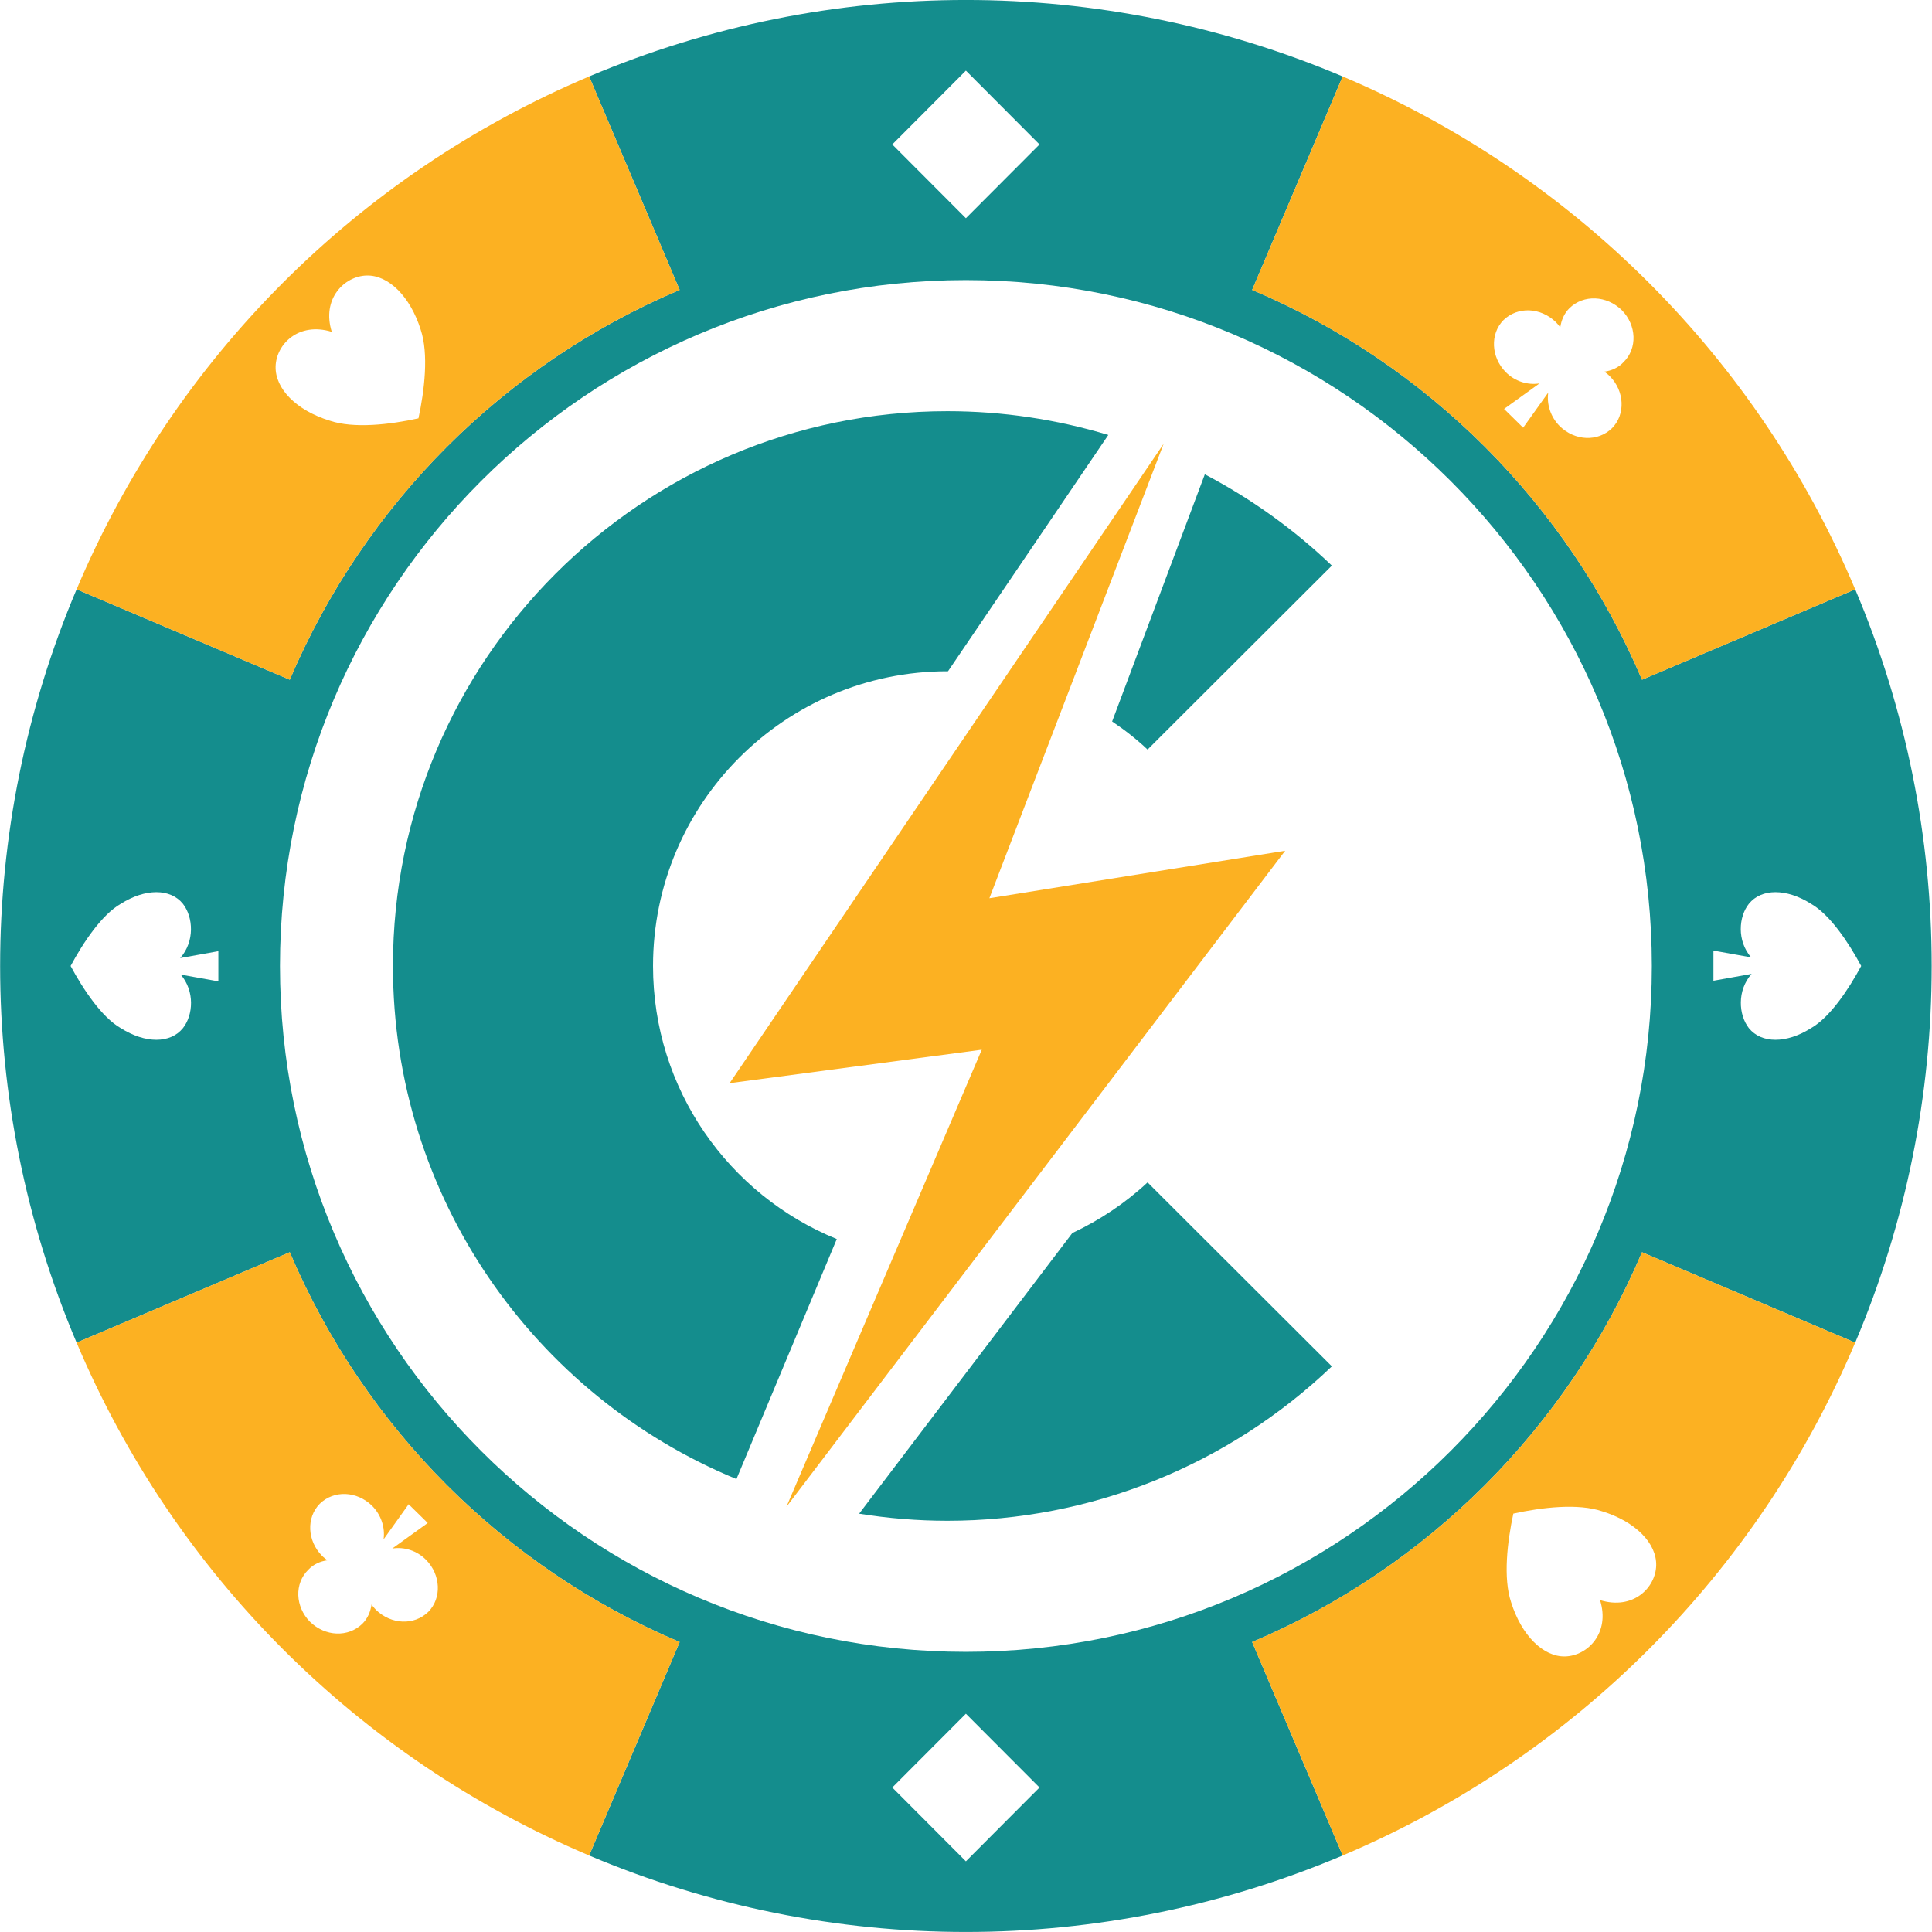
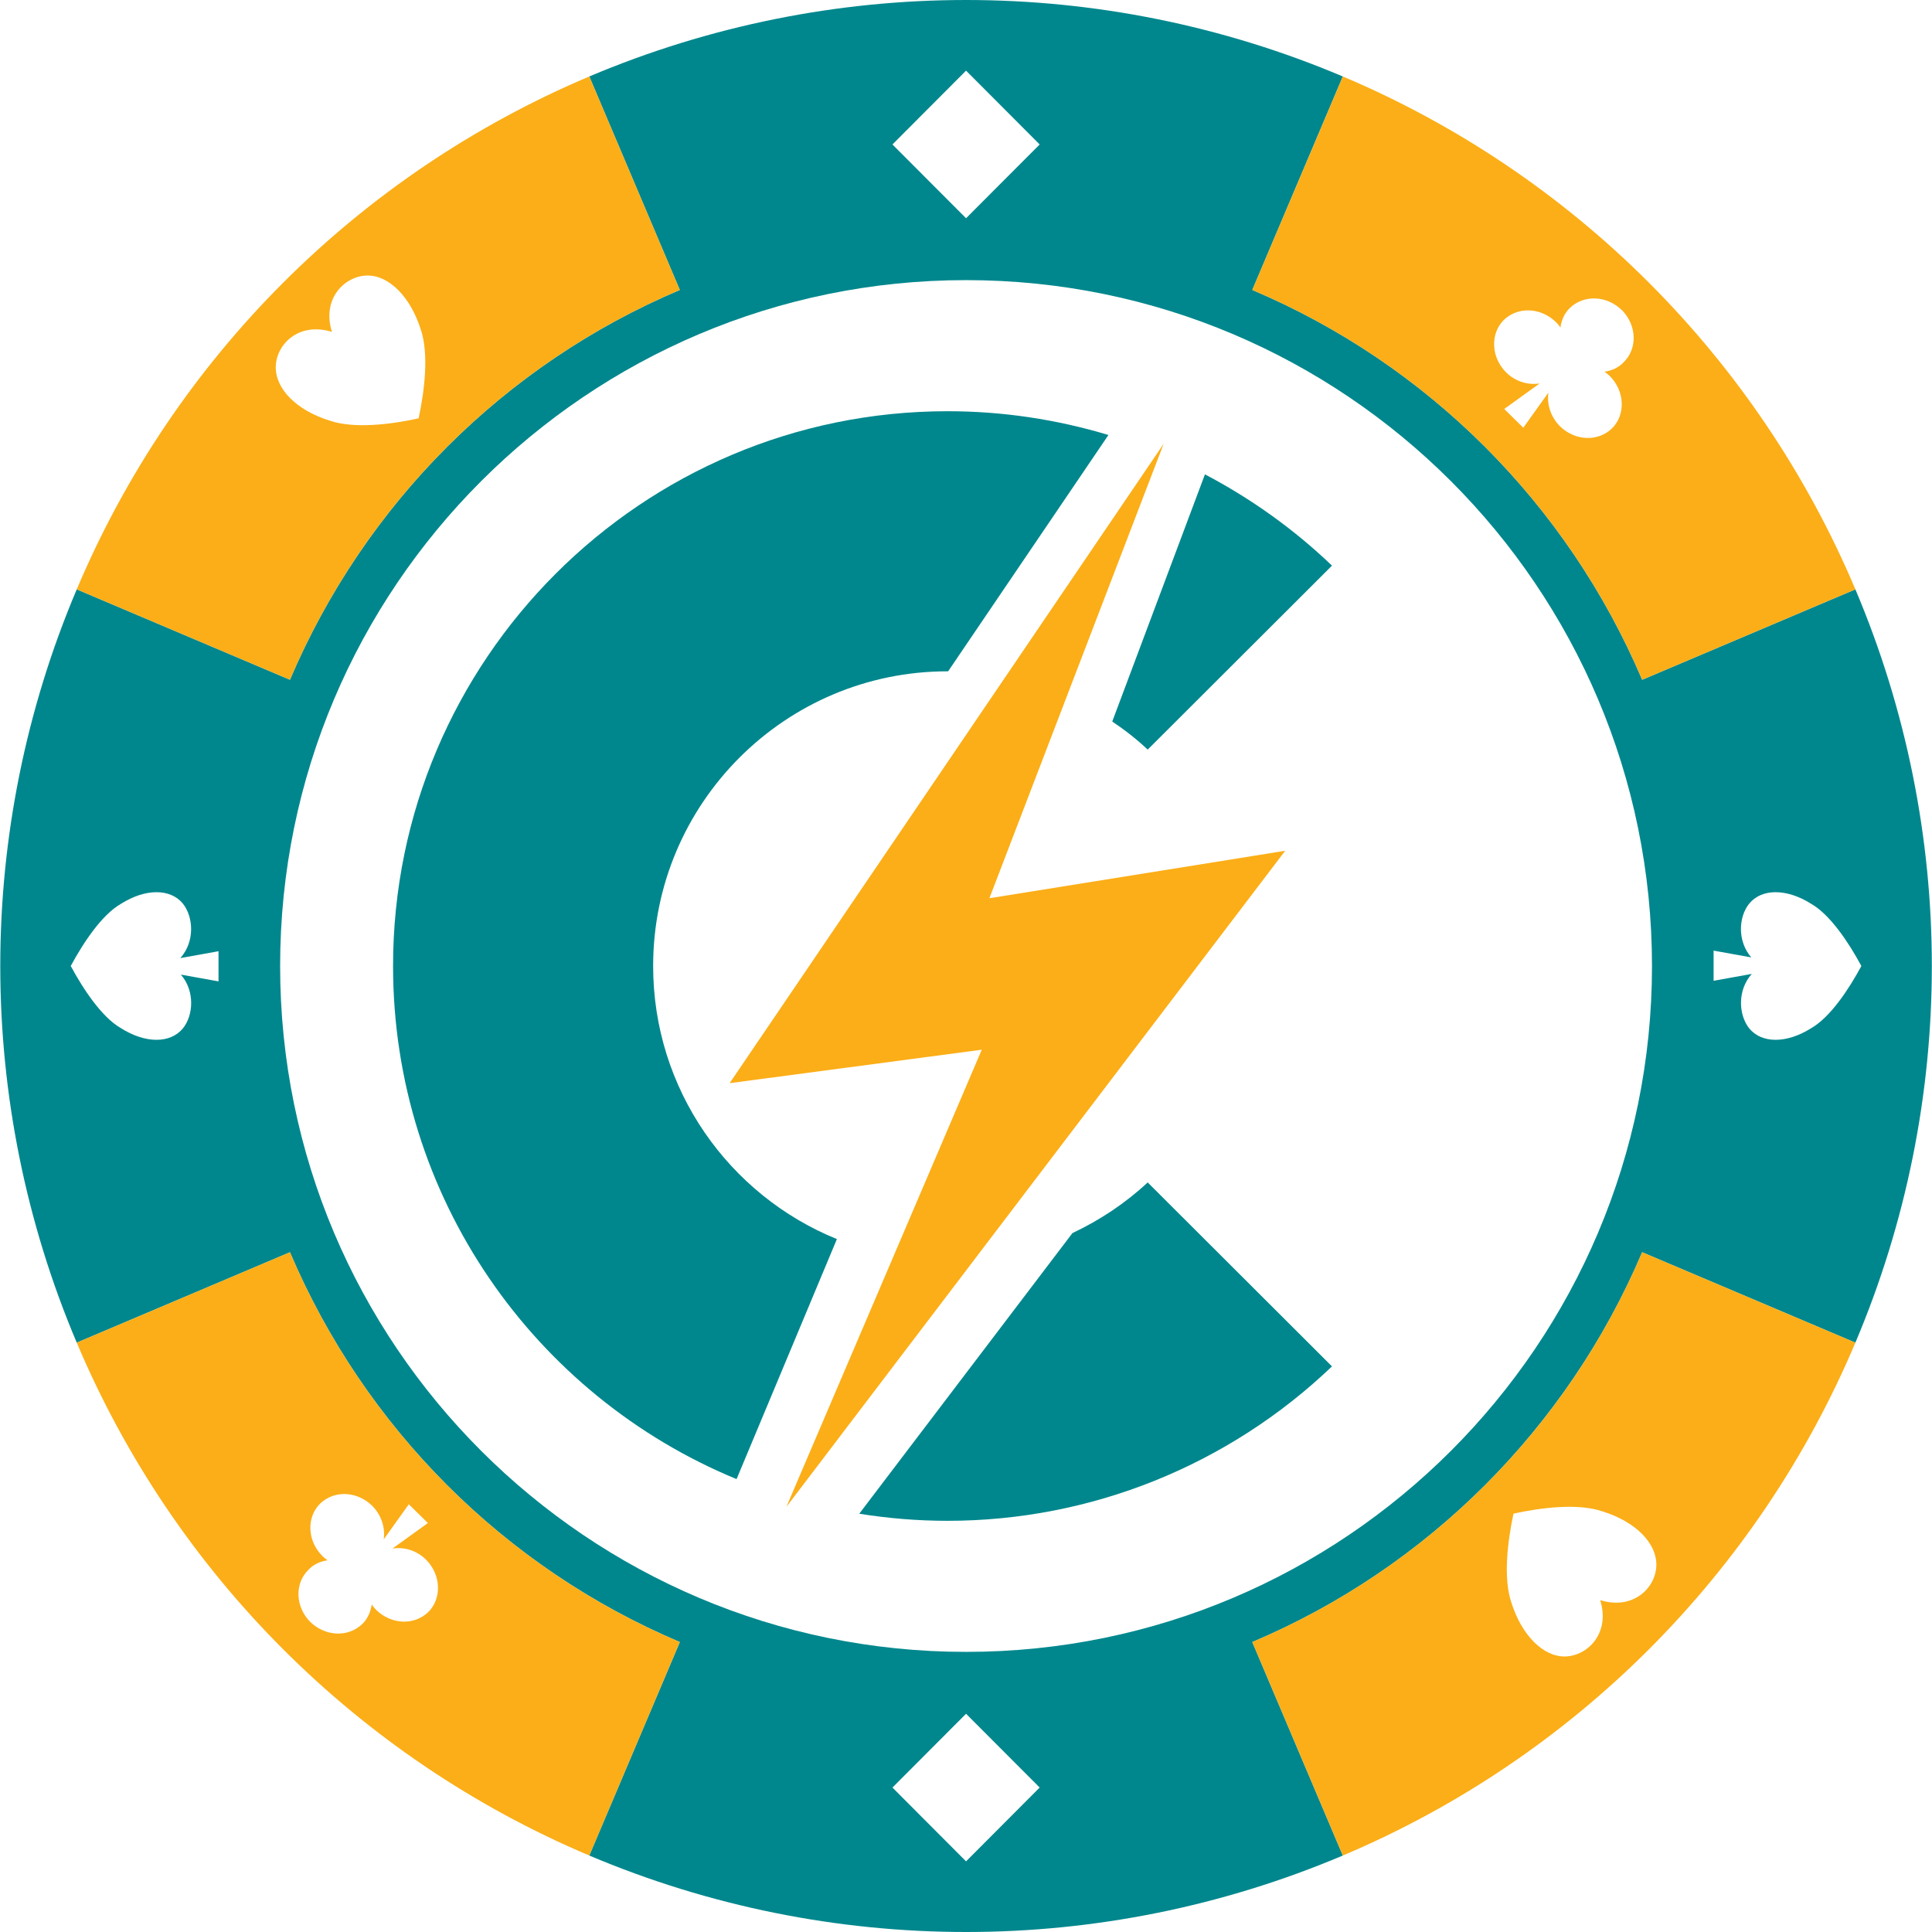
- <svg xmlns="http://www.w3.org/2000/svg" width="100%" height="100%" viewBox="0 0 1080 1080" version="1.1" xml:space="preserve" style="fill-rule:evenodd;clip-rule:evenodd;stroke-linejoin:round;stroke-miterlimit:2;">
-   <g transform="matrix(1,0,0,1,-420,2.49578e-12)">
-     <g transform="matrix(1.45954,0,0,1.45954,-441.16,-160.709)">
-       <g transform="matrix(1.05794,0,0,1.05794,-55.6243,110.109)">
-         <g transform="matrix(1.97395,0,0,1.97395,-39665.9,-2907.31)">
-           <path d="M20650.1,1486.86C20605.9,1468.16 20556.1,1468.16 20511.9,1486.86L20528.5,1526.01C20496.3,1539.65 20470.7,1565.29 20457,1597.5L20417.9,1580.92C20399.2,1625.08 20399.2,1674.92 20417.9,1719.08L20457,1702.5C20470.7,1734.71 20496.3,1760.35 20528.5,1773.99L20511.9,1813.14C20556.1,1831.84 20605.9,1831.84 20650.1,1813.14L20633.5,1773.99C20665.7,1760.35 20691.3,1734.71 20705,1702.5L20744.1,1719.08C20762.8,1674.92 20762.8,1625.08 20744.1,1580.92L20705,1597.5C20691.3,1565.29 20665.7,1539.65 20633.5,1526.01L20650.1,1486.86ZM20581,1814.21L20567.5,1800.67L20581,1787.14L20594.5,1800.67L20581,1814.21ZM20581,1524.21C20650.4,1524.21 20706.8,1580.58 20706.8,1650C20706.8,1719.42 20650.4,1775.79 20581,1775.79C20511.6,1775.79 20455.2,1719.42 20455.2,1650C20455.2,1580.58 20511.6,1524.21 20581,1524.21ZM20725,1648.42C20722.4,1645.38 20722.7,1640.99 20724.6,1638.6C20726.9,1635.75 20731.5,1635.75 20736,1638.6C20739.5,1640.6 20742.9,1645.73 20745.2,1650C20742.9,1654.27 20739.5,1659.4 20736,1661.4C20731.5,1664.25 20726.9,1664.25 20724.6,1661.4C20722.7,1658.97 20722.4,1654.49 20725.1,1651.45L20718.1,1652.71L20718.1,1647.18L20725,1648.42ZM20437,1651.58C20439.6,1654.62 20439.3,1659.01 20437.4,1661.4C20435.1,1664.25 20430.5,1664.25 20426,1661.4C20422.5,1659.4 20419.1,1654.27 20416.8,1650C20419.1,1645.73 20422.5,1640.6 20426,1638.6C20430.5,1635.75 20435.1,1635.75 20437.4,1638.6C20439.3,1641.03 20439.6,1645.51 20436.9,1648.55L20443.9,1647.29L20443.9,1652.82L20437,1651.58ZM20581,1485.79L20594.5,1499.33L20581,1512.86L20567.5,1499.33L20581,1485.79Z" style="fill:rgb(20,141,141);" />
-         </g>
-         <g transform="matrix(1.97395,0,0,1.97395,-39665.9,-2907.31)">
-           <path d="M20457,1702.5L20417.9,1719.08C20435.8,1761.46 20469.5,1795.2 20511.9,1813.14L20528.5,1773.99C20496.3,1760.35 20470.7,1734.71 20457,1702.5ZM20744.1,1719.08L20705,1702.5C20691.3,1734.71 20665.7,1760.35 20633.5,1773.99L20650.1,1813.14C20692.5,1795.2 20726.2,1761.46 20744.1,1719.08ZM20697.3,1766.3C20699.2,1772.35 20695,1776.53 20690.9,1776.63C20686.9,1776.74 20682.9,1772.77 20681,1766.72C20679.5,1762.28 20680.3,1755.55 20681.4,1750.44C20686.6,1749.29 20693.3,1748.51 20697.7,1750.02C20703.8,1751.9 20707.7,1755.87 20707.6,1759.94C20707.5,1764.01 20703.4,1768.18 20697.3,1766.3ZM20475.8,1756.84C20478,1756.5 20480.3,1757.21 20482,1758.92C20484.7,1761.66 20484.9,1765.93 20482.4,1768.46C20479.8,1770.98 20475.6,1770.81 20472.8,1768.08C20472.5,1767.77 20472.2,1767.43 20472,1767.09C20471.8,1768.41 20471.3,1769.66 20470.3,1770.65C20467.7,1773.17 20463.5,1773 20460.7,1770.27C20458,1767.53 20457.8,1763.26 20460.4,1760.73C20461.3,1759.75 20462.6,1759.17 20463.9,1759C20463.6,1758.76 20463.2,1758.48 20462.9,1758.16C20460.2,1755.43 20460,1751.16 20462.5,1748.63C20465.1,1746.1 20469.3,1746.27 20472.1,1749.01C20473.8,1750.73 20474.5,1753.05 20474.2,1755.16L20478.8,1748.72L20482.3,1752.16L20475.8,1756.84ZM20528.5,1526.01L20511.9,1486.86C20469.5,1504.8 20435.8,1538.54 20417.9,1580.92C20417.9,1580.92 20457,1597.5 20457,1597.5C20470.7,1565.29 20496.3,1539.65 20528.5,1526.01ZM20650.1,1486.86L20633.5,1526.01C20665.7,1539.65 20691.3,1565.29 20705,1597.5L20744.1,1580.92C20726.2,1538.54 20692.5,1504.8 20650.1,1486.86ZM20686.2,1543.16C20684,1543.5 20681.7,1542.79 20680,1541.08C20677.3,1538.34 20677.1,1534.07 20679.6,1531.54C20682.2,1529.02 20686.4,1529.19 20689.2,1531.92C20689.5,1532.23 20689.8,1532.57 20690,1532.91C20690.2,1531.59 20690.7,1530.34 20691.7,1529.35C20694.3,1526.83 20698.5,1527 20701.3,1529.73C20704,1532.47 20704.2,1536.74 20701.6,1539.27C20700.7,1540.25 20699.4,1540.83 20698.1,1541C20698.4,1541.25 20698.8,1541.52 20699.1,1541.84C20701.8,1544.57 20702,1548.84 20699.5,1551.37C20696.9,1553.9 20692.7,1553.73 20689.9,1550.99C20688.2,1549.27 20687.5,1546.95 20687.8,1544.84L20683.2,1551.28L20679.7,1547.84L20686.2,1543.16ZM20464.7,1533.7C20462.8,1527.65 20467,1523.47 20471.1,1523.37C20475.1,1523.26 20479.1,1527.23 20481,1533.28C20482.5,1537.72 20481.7,1544.45 20480.6,1549.56C20475.4,1550.71 20468.7,1551.49 20464.3,1549.98C20458.2,1548.1 20454.3,1544.13 20454.4,1540.06C20454.5,1535.99 20458.6,1531.82 20464.7,1533.7Z" style="fill:rgb(252,177,34);" />
-         </g>
-         <g transform="matrix(2.48251,0,0,2.48251,903.807,168.7)">
-           <path d="M-3.553,151.783L24.936,85.124L-11.834,90.003L51.46,-3.239L26.048,63.034L69.183,56.113L-3.553,151.783Z" style="fill:rgb(252,177,34);fill-rule:nonzero;" />
-         </g>
-         <g transform="matrix(1.97395,0,0,1.97395,-34942.2,-2892.03)">
-           <path d="M18207.5,1691.24C18212.5,1688.89 18217.2,1685.77 18221.3,1681.95C18221.3,1681.95 18255.1,1715.69 18255.1,1715.69C18236.1,1733.84 18210.9,1744.01 18184.6,1744.01C18179.1,1744.01 18173.7,1743.56 18168.4,1742.71L18207.5,1691.24ZM18145.9,1736.36C18108.9,1721.11 18082.9,1684.7 18082.9,1642.26C18082.9,1586.1 18128.5,1540.51 18184.6,1540.51C18194.7,1540.51 18204.6,1542.01 18214.1,1544.87C18214.1,1544.87 18184.7,1588.21 18184.7,1588.21C18184.7,1588.21 18184.7,1588.21 18184.6,1588.21C18154.8,1588.21 18130.6,1612.43 18130.6,1642.26C18130.6,1664.89 18144.5,1684.29 18164.3,1692.34L18145.9,1736.36ZM18231.8,1552.09C18240.2,1556.5 18248.1,1562.12 18255.1,1568.83C18255.1,1568.83 18221.3,1602.57 18221.3,1602.57C18219.3,1600.68 18217.1,1598.96 18214.8,1597.42C18214.8,1597.42 18231.8,1552.09 18231.8,1552.09L18231.8,1552.09Z" style="fill:rgb(20,141,141);" />
-         </g>
+ <svg xmlns="http://www.w3.org/2000/svg" width="100%" height="100%" viewBox="0 0 400 400" version="1.1" xml:space="preserve" style="fill-rule:evenodd;clip-rule:evenodd;stroke-linejoin:round;stroke-miterlimit:2;">
+   <g transform="matrix(1,0,0,1,-450,-450)">
+     <g transform="matrix(0.540571,0,0,0.540571,131.052,440.478)">
+       <g transform="matrix(2.08833,0,0,2.08833,-42019.9,-3058.15)">
+         <path d="M20650.1,1486.86C20605.9,1468.16 20556.1,1468.16 20511.9,1486.86L20528.5,1526.01C20496.3,1539.65 20470.7,1565.29 20457,1597.5L20417.9,1580.92C20399.2,1625.08 20399.2,1674.92 20417.9,1719.08L20457,1702.5C20470.7,1734.71 20496.3,1760.35 20528.5,1773.99L20511.9,1813.14C20556.1,1831.84 20605.9,1831.84 20650.1,1813.14L20633.5,1773.99C20665.7,1760.35 20691.3,1734.71 20705,1702.5L20744.1,1719.08C20762.8,1674.92 20762.8,1625.08 20744.1,1580.92L20705,1597.5C20691.3,1565.29 20665.7,1539.65 20633.5,1526.01L20650.1,1486.86ZM20581,1814.21L20567.5,1800.67L20581,1787.14L20594.5,1800.67L20581,1814.21ZM20581,1524.21C20650.4,1524.21 20706.8,1580.58 20706.8,1650C20706.8,1719.42 20650.4,1775.79 20581,1775.79C20511.6,1775.79 20455.2,1719.42 20455.2,1650C20455.2,1580.58 20511.6,1524.21 20581,1524.21ZM20725,1648.42C20722.4,1645.38 20722.7,1640.99 20724.6,1638.6C20726.9,1635.75 20731.5,1635.75 20736,1638.6C20739.5,1640.6 20742.9,1645.73 20745.2,1650C20742.9,1654.27 20739.5,1659.4 20736,1661.4C20731.5,1664.25 20726.9,1664.25 20724.6,1661.4C20722.7,1658.97 20722.4,1654.49 20725.1,1651.45L20718.1,1652.71L20718.1,1647.18L20725,1648.42ZM20437,1651.58C20439.6,1654.62 20439.3,1659.01 20437.4,1661.4C20435.1,1664.25 20430.5,1664.25 20426,1661.4C20422.5,1659.4 20419.1,1654.27 20416.8,1650C20419.1,1645.73 20422.5,1640.6 20426,1638.6C20430.5,1635.75 20435.1,1635.75 20437.4,1638.6C20439.3,1641.03 20439.6,1645.51 20436.9,1648.55L20443.9,1647.29L20443.9,1652.82L20437,1651.58ZM20581,1485.79L20594.5,1499.33L20581,1512.86L20567.5,1499.33L20581,1485.79Z" style="fill:rgb(0,135,141);" />
+       </g>
+     </g>
+     <g transform="matrix(0.540571,0,0,0.540571,131.052,440.478)">
+       <g transform="matrix(2.08833,0,0,2.08833,-42019.9,-3058.15)">
+         <path d="M20457,1702.5L20417.9,1719.08C20435.8,1761.46 20469.5,1795.2 20511.9,1813.14L20528.5,1773.99C20496.3,1760.35 20470.7,1734.71 20457,1702.5ZM20744.1,1719.08L20705,1702.5C20691.3,1734.71 20665.7,1760.35 20633.5,1773.99L20650.1,1813.14C20692.5,1795.2 20726.2,1761.46 20744.1,1719.08ZM20697.3,1766.3C20699.2,1772.35 20695,1776.53 20690.9,1776.63C20686.9,1776.74 20682.9,1772.77 20681,1766.72C20679.5,1762.28 20680.3,1755.55 20681.4,1750.44C20686.6,1749.29 20693.3,1748.51 20697.7,1750.02C20703.8,1751.9 20707.7,1755.87 20707.6,1759.94C20707.5,1764.01 20703.4,1768.18 20697.3,1766.3ZM20475.8,1756.84C20478,1756.5 20480.3,1757.21 20482,1758.92C20484.7,1761.66 20484.9,1765.93 20482.4,1768.46C20479.8,1770.98 20475.6,1770.81 20472.8,1768.08C20472.5,1767.77 20472.2,1767.43 20472,1767.09C20471.8,1768.41 20471.3,1769.66 20470.3,1770.65C20467.7,1773.17 20463.5,1773 20460.7,1770.27C20458,1767.53 20457.8,1763.26 20460.4,1760.73C20461.3,1759.75 20462.6,1759.17 20463.9,1759C20463.6,1758.76 20463.2,1758.48 20462.9,1758.16C20460.2,1755.43 20460,1751.16 20462.5,1748.63C20465.1,1746.1 20469.3,1746.27 20472.1,1749.01C20473.8,1750.73 20474.5,1753.05 20474.2,1755.16L20478.8,1748.72L20482.3,1752.16L20475.8,1756.84ZM20528.5,1526.01L20511.9,1486.86C20469.5,1504.8 20435.8,1538.54 20417.9,1580.92C20417.9,1580.92 20457,1597.5 20457,1597.5C20470.7,1565.29 20496.3,1539.65 20528.5,1526.01ZM20650.1,1486.86L20633.5,1526.01C20665.7,1539.65 20691.3,1565.29 20705,1597.5L20744.1,1580.92C20726.2,1538.54 20692.5,1504.8 20650.1,1486.86ZM20686.2,1543.16C20684,1543.5 20681.7,1542.79 20680,1541.08C20677.3,1538.34 20677.1,1534.07 20679.6,1531.54C20682.2,1529.02 20686.4,1529.19 20689.2,1531.92C20689.5,1532.23 20689.8,1532.57 20690,1532.91C20690.2,1531.59 20690.7,1530.34 20691.7,1529.35C20694.3,1526.83 20698.5,1527 20701.3,1529.73C20704,1532.47 20704.2,1536.74 20701.6,1539.27C20700.7,1540.25 20699.4,1540.83 20698.1,1541C20698.4,1541.25 20698.8,1541.52 20699.1,1541.84C20701.8,1544.57 20702,1548.84 20699.5,1551.37C20696.9,1553.9 20692.7,1553.73 20689.9,1550.99C20688.2,1549.27 20687.5,1546.95 20687.8,1544.84L20683.2,1551.28L20679.7,1547.84L20686.2,1543.16ZM20464.7,1533.7C20462.8,1527.65 20467,1523.47 20471.1,1523.37C20475.1,1523.26 20479.1,1527.23 20481,1533.28C20482.5,1537.72 20481.7,1544.45 20480.6,1549.56C20475.4,1550.71 20468.7,1551.49 20464.3,1549.98C20458.2,1548.1 20454.3,1544.13 20454.4,1540.06C20454.5,1535.99 20458.6,1531.82 20464.7,1533.7Z" style="fill:rgb(251,174,23);" />
+       </g>
+     </g>
+     <g transform="matrix(0.540571,0,0,0.540571,131.052,440.478)">
+       <g transform="matrix(2.62635,0,0,2.62635,900.551,196.089)">
+         <path d="M-3.553,151.783L24.936,85.124L-11.834,90.003L51.46,-3.239L26.048,63.034L69.183,56.113L-3.553,151.783Z" style="fill:rgb(251,174,23);fill-rule:nonzero;" />
+       </g>
+     </g>
+     <g transform="matrix(0.540571,0,0,0.540571,131.052,440.478)">
+       <g transform="matrix(2.08833,0,0,2.08833,-37022.5,-3041.98)">
+         <path d="M18207.5,1691.24C18212.5,1688.89 18217.2,1685.77 18221.3,1681.95C18221.3,1681.95 18255.1,1715.69 18255.1,1715.69C18236.1,1733.84 18210.9,1744.01 18184.6,1744.01C18179.1,1744.01 18173.7,1743.56 18168.4,1742.71L18207.5,1691.24ZM18145.9,1736.36C18108.9,1721.11 18082.9,1684.7 18082.9,1642.26C18082.9,1586.1 18128.5,1540.51 18184.6,1540.51C18194.7,1540.51 18204.6,1542.01 18214.1,1544.87C18214.1,1544.87 18184.7,1588.21 18184.7,1588.21C18184.7,1588.21 18184.7,1588.21 18184.6,1588.21C18154.8,1588.21 18130.6,1612.43 18130.6,1642.26C18130.6,1664.89 18144.5,1684.29 18164.3,1692.34L18145.9,1736.36ZM18231.8,1552.09C18240.2,1556.5 18248.1,1562.12 18255.1,1568.83C18255.1,1568.83 18221.3,1602.57 18221.3,1602.57C18219.3,1600.68 18217.1,1598.96 18214.8,1597.42C18214.8,1597.42 18231.8,1552.09 18231.8,1552.09L18231.8,1552.09Z" style="fill:rgb(0,135,141);" />
      </g>
    </g>
  </g>
</svg>
